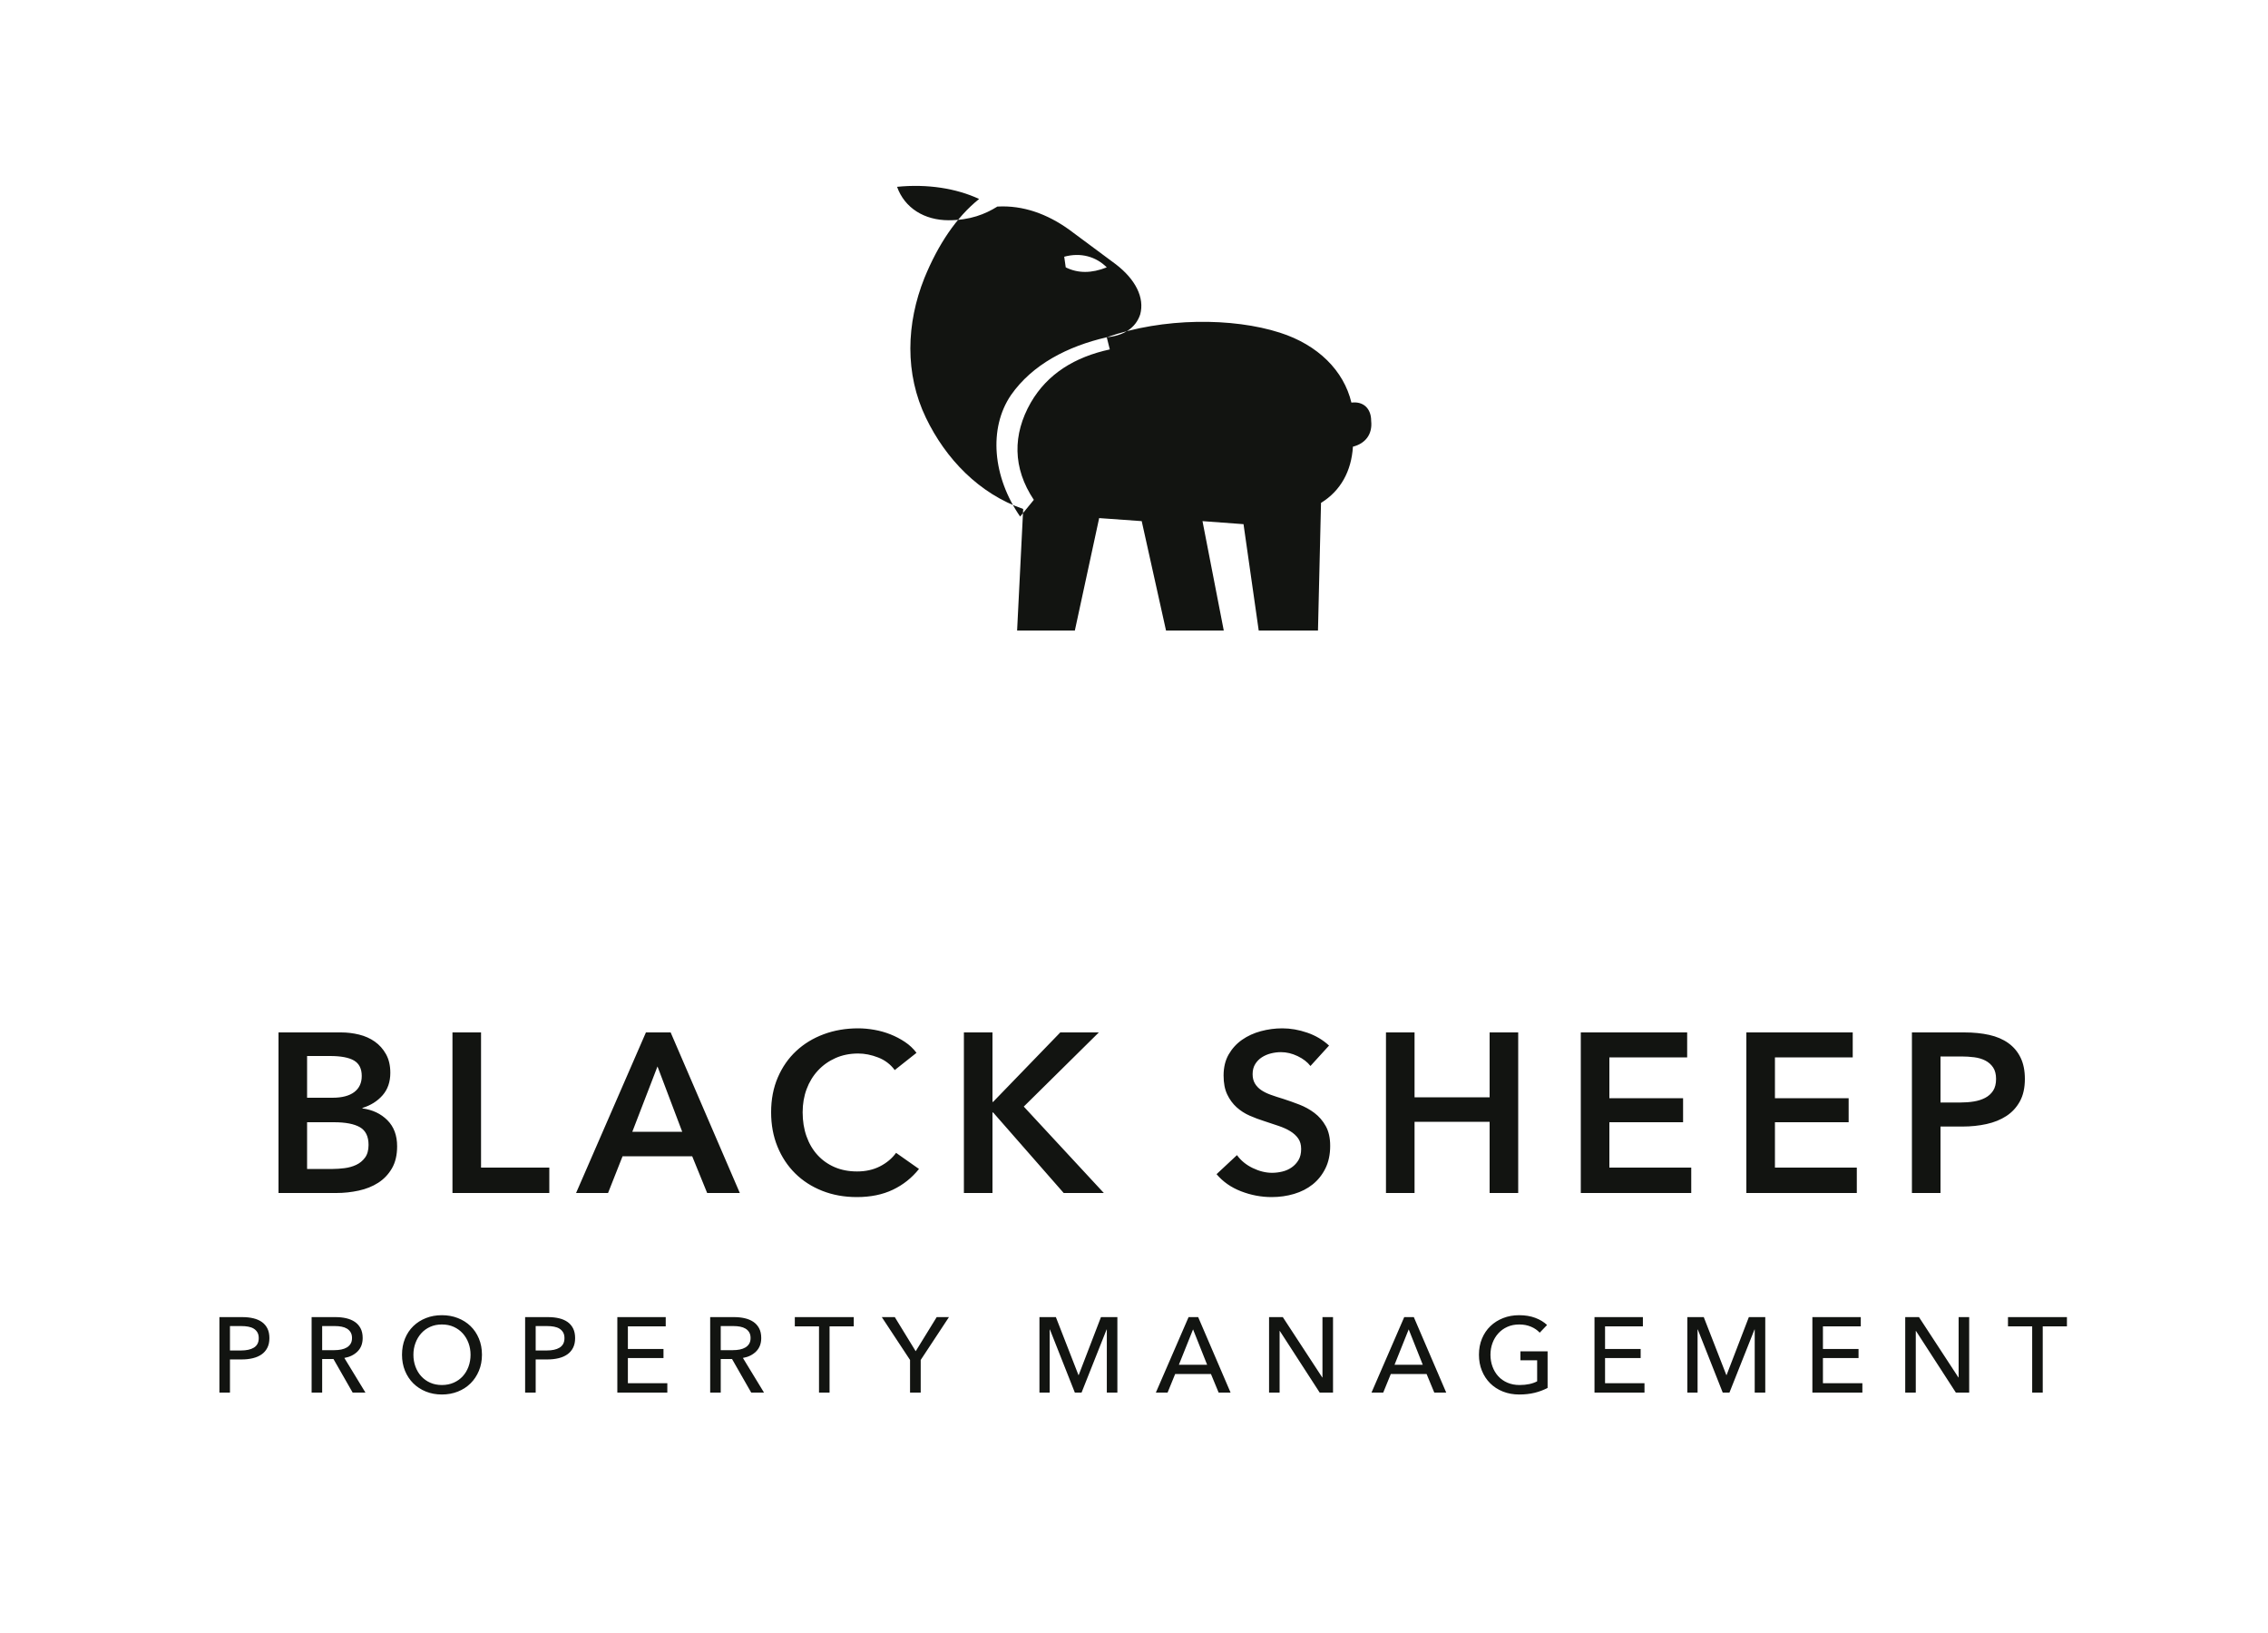
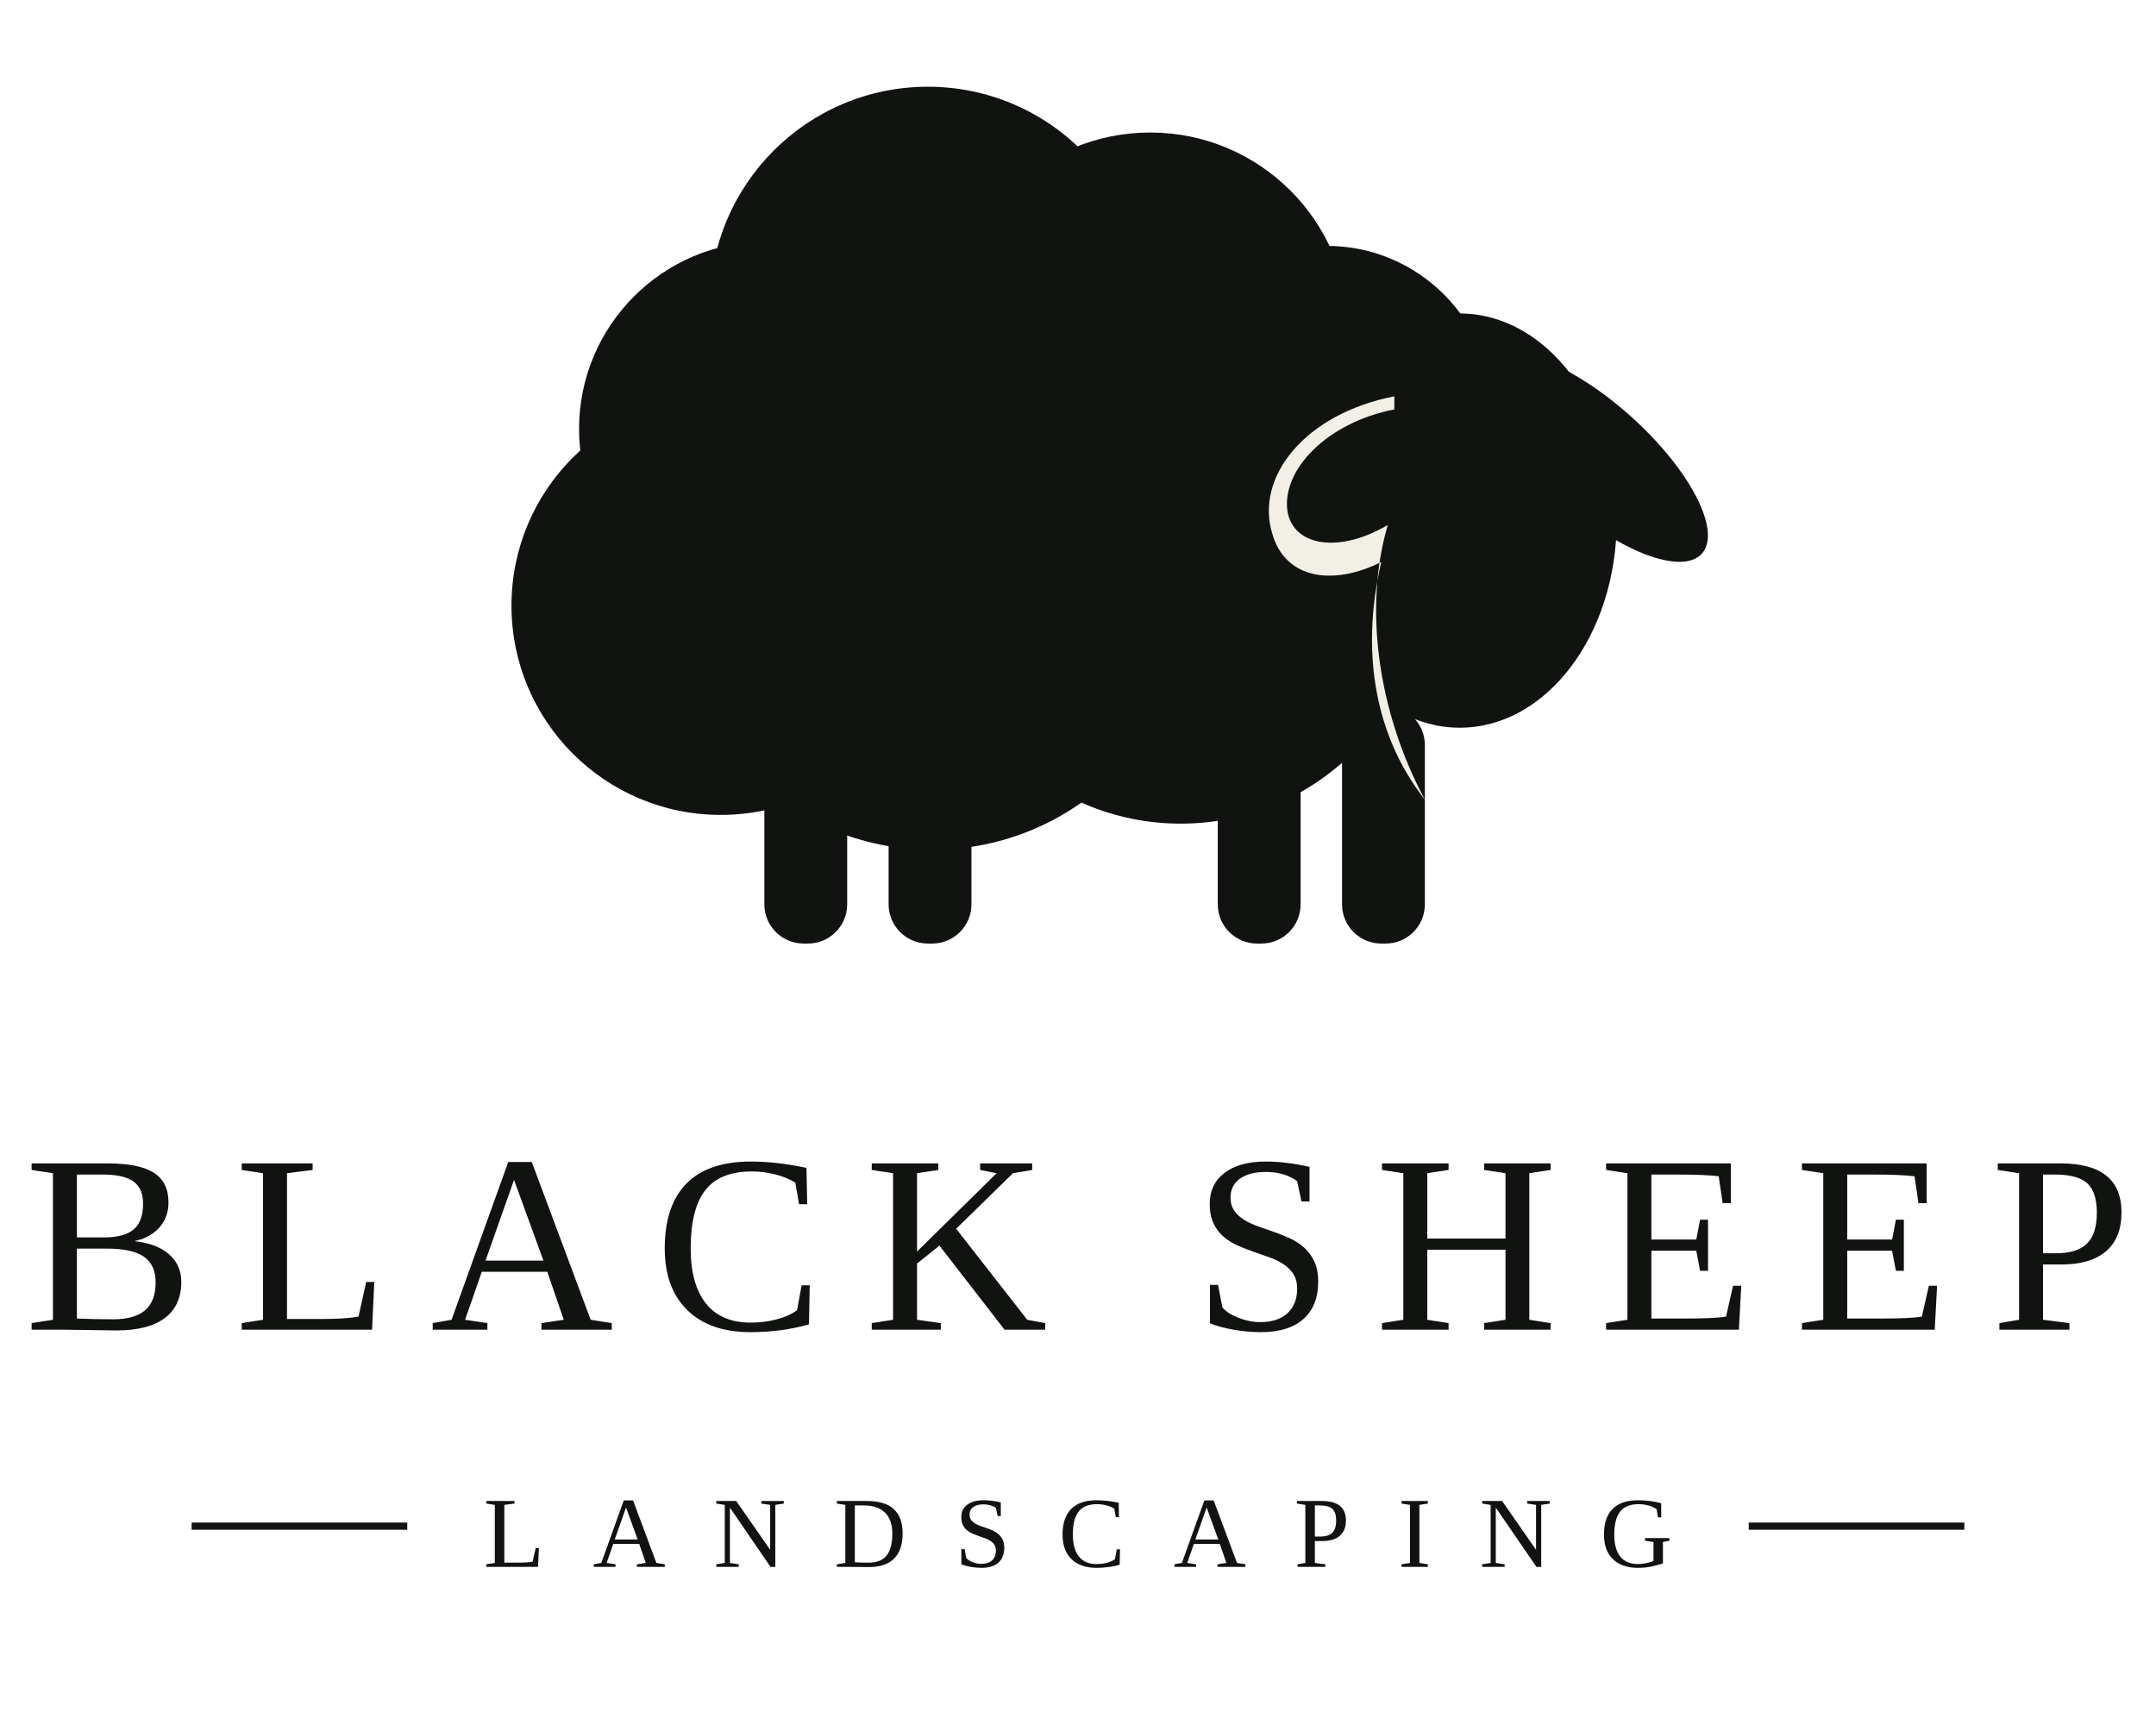
- <svg xmlns="http://www.w3.org/2000/svg" viewBox="0 0 1000 720" role="img" aria-labelledby="title desc" shape-rendering="geometricPrecision">
-   <defs>
-     <path id="turning-sheep" fill-rule="evenodd" clip-rule="evenodd" d="M297 210 C334 197 380 197 411 207 C436 215 453 232 458 253 C466 252 471 257 471 265 C472 274 467 280 459 282 C458 298 451 311 438 319 L436 403 L397 403 L387 333 L360 331 L374 403 L336 403 L320 331 L292 329 L276 403 L238 403 L242 323 C213 313 191 290 178 263 C164 234 165 201 177 171 C186 149 198 131 213 119 C198 112 179 109 159 111 C164 125 177 133 193 133 C207 133 217 129 225 124 C242 123 258 129 272 139 L303 162 C316 172 322 184 319 195 C316 204 308 209 297 210 Z M297 210 C271 216 248 228 234 248 C219 270 222 302 240 328 L249 317 C235 296 235 274 247 253 C258 234 276 223 299 218 Z M269 157 C280 154 290 157 297 164 C287 168 278 168 270 164 Z" />
-     <path id="wordmark" d="M7.8 70.8 L35.4 70.8 Q39.4 70.8 43.3 69.85 Q47.2 68.9 50.25 66.75 Q53.3 64.6 55.2 61.2 Q57.1 57.8 57.1 53 Q57.1 47 53.7 43.1 Q50.3 39.2 44.8 37.5 L44.8 37.3 Q51.5 36.4 55.8 32.1 Q60.1 27.8 60.1 20.6 Q60.1 14.8 57.8 10.85 Q55.5 6.9 51.75 4.5 Q48 2.1 43.15 1.05 Q38.3 0 33.3 0 L7.8 0 Z M20.4 42 L31.6 42 Q37.9 42 41.2 44.5 Q44.5 47 44.5 51.6 Q44.5 56.4 41.1 58.4 Q37.7 60.4 30.5 60.4 L20.4 60.4 Z M20.4 10.6 L31.7 10.6 Q34.1 10.6 36.9 10.95 Q39.7 11.3 42.05 12.4 Q44.4 13.5 45.95 15.6 Q47.5 17.7 47.5 21.2 Q47.5 26.8 43.7 29 Q39.9 31.2 32.2 31.2 L20.4 31.2 Z M84.5 70.8 L97.1 70.8 L97.1 11.2 L127.2 11.2 L127.2 0 L84.5 0 Z M169.8 70.8 L180.7 70.8 L211.2 0 L196.8 0 L190.2 16.2 L159.5 16.2 L153.1 0 L139 0 Z M185.8 27 L174.9 55.8 L163.8 27 Z M279.5 54.2 Q276.7 58 272.2 59.75 Q267.7 61.5 263.4 61.5 Q257.9 61.5 253.4 59.5 Q248.9 57.5 245.65 54 Q242.4 50.5 240.65 45.8 Q238.9 41.1 238.9 35.6 Q238.9 29.8 240.6 25 Q242.3 20.2 245.45 16.75 Q248.6 13.3 253 11.4 Q257.4 9.5 262.9 9.5 Q268.6 9.5 273 11.75 Q277.4 14 280.1 17.7 L290.2 10.6 Q285.5 4.7 278.7 1.45 Q271.9 -1.8 262.8 -1.8 Q254.5 -1.8 247.55 0.95 Q240.6 3.7 235.6 8.65 Q230.6 13.6 227.8 20.45 Q225 27.3 225 35.6 Q225 44.1 227.95 50.95 Q230.9 57.8 236.05 62.6 Q241.2 67.4 248.2 70 Q255.2 72.6 263.4 72.6 Q266.8 72.6 270.5 71.95 Q274.2 71.3 277.6 69.95 Q281 68.6 284 66.6 Q287 64.6 289.1 61.8 Z M310 70.8 L322.6 70.8 L322.6 40.2 L322.9 40.2 L352.5 70.8 L369.5 70.8 L336.4 38.1 L371.7 0 L354 0 L322.9 35.5 L322.6 35.5 L322.6 0 L310 0 Z M462.8 56 Q460.8 58.6 457.15 60.35 Q453.5 62.1 449.8 62.1 Q447.6 62.1 445.4 61.55 Q443.2 61 441.4 59.85 Q439.6 58.7 438.45 56.85 Q437.3 55 437.3 52.4 Q437.3 50 438.3 48.3 Q439.3 46.6 441.05 45.4 Q442.8 44.2 445.3 43.3 Q447.8 42.4 450.8 41.5 Q454.2 40.4 457.85 39 Q461.5 37.6 464.55 35.3 Q467.6 33 469.55 29.5 Q471.5 26 471.5 20.8 Q471.5 15.1 469.4 10.85 Q467.3 6.6 463.8 3.8 Q460.3 1 455.6 -0.4 Q450.9 -1.8 445.7 -1.8 Q438.8 -1.8 432.2 0.75 Q425.6 3.3 421.4 8.3 L430.4 16.7 Q433 13.1 437.35 11 Q441.7 8.9 445.9 8.9 Q448.1 8.9 450.4 9.45 Q452.7 10 454.55 11.3 Q456.4 12.6 457.55 14.55 Q458.7 16.5 458.7 19.4 Q458.7 22.2 457.4 24.05 Q456.1 25.9 453.9 27.25 Q451.7 28.6 448.7 29.6 Q445.7 30.6 442.4 31.7 Q439.2 32.7 436 34.1 Q432.8 35.5 430.25 37.8 Q427.7 40.1 426.1 43.45 Q424.5 46.8 424.5 51.8 Q424.5 57.2 426.75 61.1 Q429 65 432.65 67.55 Q436.3 70.1 440.95 71.35 Q445.6 72.6 450.4 72.6 Q455.8 72.6 461.35 70.7 Q466.9 68.8 471 65 Z M496.1 70.8 L508.7 70.8 L508.7 42.2 L541.8 42.2 L541.8 70.8 L554.4 70.8 L554.4 0 L541.8 0 L541.8 31.4 L508.7 31.4 L508.7 0 L496.1 0 Z M582 70.8 L628.9 70.8 L628.9 59.8 L594.6 59.8 L594.6 41.8 L627.1 41.8 L627.1 31.2 L594.6 31.2 L594.6 11.2 L630.7 11.2 L630.7 0 L582 0 Z M655 70.8 L701.9 70.8 L701.9 59.8 L667.6 59.8 L667.6 41.8 L700.1 41.8 L700.1 31.2 L667.6 31.2 L667.6 11.2 L703.7 11.2 L703.7 0 L655 0 Z M728 70.8 L751.1 70.8 Q757.2 70.8 762.1 69.7 Q767 68.6 770.5 66.1 Q774 63.6 775.9 59.7 Q777.8 55.8 777.8 50.3 Q777.8 44.4 775.6 40.4 Q773.4 36.4 769.65 33.95 Q765.9 31.5 760.9 30.4 Q755.9 29.3 750.3 29.3 L740.6 29.3 L740.6 0 L728 0 Z M749.4 39.9 Q752.5 39.9 755.3 40.35 Q758.1 40.8 760.3 41.95 Q762.5 43.1 763.8 45.1 Q765.1 47.1 765.1 50.3 Q765.1 53.4 763.8 55.35 Q762.5 57.3 760.35 58.4 Q758.2 59.5 755.45 59.85 Q752.7 60.2 749.8 60.2 L740.6 60.2 L740.6 39.9 Z" />
-     <path id="descriptor" d="M8.6 70.8 L30.2 70.8 Q35.9 70.8 40.6 69.65 Q45.3 68.5 48.6 66.1 Q51.9 63.7 53.7 60 Q55.5 56.3 55.5 51.1 Q55.5 45.8 53.55 42 Q51.6 38.2 48.15 35.8 Q44.7 33.4 39.95 32.25 Q35.2 31.1 29.7 31.1 L18.5 31.1 L18.5 0 L8.6 0 Z M18.5 39.5 L29 39.5 Q32.6 39.5 35.65 40.15 Q38.7 40.8 40.9 42.15 Q43.1 43.5 44.3 45.7 Q45.5 47.9 45.5 51.1 Q45.5 54.3 44.25 56.45 Q43 58.6 40.85 59.95 Q38.7 61.3 35.7 61.85 Q32.7 62.4 29.2 62.4 L18.5 62.4 Z M105 0 L95.1 0 L95.1 70.8 L117.8 70.8 Q122.9 70.8 127.5 69.75 Q132.1 68.7 135.55 66.4 Q139 64.1 141 60.35 Q143 56.6 143 51.2 Q143 43.4 138.2 38.6 Q133.4 33.8 125.8 32.5 L145.6 0 L133.6 0 L115.6 31.5 L105 31.5 Z M105 39.8 L116.4 39.8 Q119.9 39.8 122.9 40.4 Q125.9 41 128.15 42.35 Q130.4 43.7 131.7 45.85 Q133 48 133 51.2 Q133 54.4 131.7 56.55 Q130.4 58.7 128.25 60 Q126.1 61.3 123.2 61.85 Q120.3 62.4 117.1 62.4 L105 62.4 Z M254.9 35.5 Q254.9 27.3 252.05 20.45 Q249.2 13.6 244.2 8.65 Q239.2 3.7 232.3 0.95 Q225.4 -1.8 217.3 -1.8 Q209.2 -1.8 202.35 0.95 Q195.5 3.7 190.5 8.65 Q185.5 13.6 182.7 20.45 Q179.9 27.3 179.9 35.5 Q179.9 43.8 182.7 50.65 Q185.5 57.5 190.5 62.35 Q195.5 67.2 202.35 69.9 Q209.2 72.6 217.3 72.6 Q225.4 72.6 232.3 69.9 Q239.2 67.2 244.2 62.35 Q249.2 57.5 252.05 50.65 Q254.9 43.8 254.9 35.5 Z M244.2 35.5 Q244.2 41.3 242.3 46.45 Q240.4 51.6 236.9 55.5 Q233.4 59.4 228.45 61.65 Q223.5 63.9 217.3 63.9 Q211.2 63.9 206.25 61.65 Q201.3 59.4 197.85 55.5 Q194.4 51.6 192.5 46.45 Q190.6 41.3 190.6 35.5 Q190.6 29.6 192.5 24.4 Q194.4 19.2 197.9 15.35 Q201.4 11.5 206.3 9.3 Q211.2 7.1 217.3 7.1 Q223.4 7.1 228.4 9.3 Q233.4 11.5 236.9 15.35 Q240.4 19.2 242.3 24.4 Q244.2 29.6 244.2 35.5 Z M295.4 70.8 L317 70.8 Q322.7 70.8 327.4 69.65 Q332.1 68.5 335.4 66.1 Q338.7 63.7 340.5 60 Q342.3 56.3 342.3 51.1 Q342.3 45.8 340.35 42 Q338.4 38.2 334.95 35.8 Q331.5 33.4 326.75 32.25 Q322 31.1 316.5 31.1 L305.3 31.1 L305.3 0 L295.4 0 Z M305.3 39.5 L315.8 39.5 Q319.4 39.5 322.45 40.15 Q325.5 40.8 327.7 42.15 Q329.9 43.5 331.1 45.7 Q332.3 47.9 332.3 51.1 Q332.3 54.3 331.05 56.45 Q329.8 58.6 327.65 59.95 Q325.5 61.3 322.5 61.85 Q319.5 62.4 316 62.4 L305.3 62.4 Z M391.8 8.8 L428.8 8.8 L428.8 0 L381.9 0 L381.9 70.8 L427.3 70.8 L427.3 62.1 L391.8 62.1 L391.8 40.9 L425.2 40.9 L425.2 32.4 L391.8 32.4 Z M478.9 0 L469 0 L469 70.8 L491.7 70.8 Q496.8 70.8 501.4 69.75 Q506 68.7 509.45 66.4 Q512.9 64.1 514.9 60.35 Q516.9 56.6 516.9 51.2 Q516.9 43.4 512.1 38.6 Q507.3 33.8 499.7 32.5 L519.5 0 L507.5 0 L489.5 31.5 L478.9 31.5 Z M478.9 39.8 L490.3 39.8 Q493.8 39.8 496.8 40.4 Q499.8 41 502.05 42.35 Q504.3 43.7 505.6 45.85 Q506.9 48 506.9 51.2 Q506.9 54.4 505.6 56.55 Q504.3 58.7 502.15 60 Q500 61.3 497.1 61.85 Q494.2 62.4 491 62.4 L478.9 62.4 Z M581 0 L571.1 0 L571.1 62.1 L548.4 62.1 L548.4 70.8 L603.7 70.8 L603.7 62.1 L581 62.1 Z M666.5 0 L656.5 0 L656.5 30.6 L630 70.8 L642.2 70.8 L661.8 38.8 L681.5 70.8 L693 70.8 L666.5 30.6 Z M814.5 16.4 L814.7 16.4 L835.6 70.8 L851 70.8 L851 0 L841.1 0 L841.1 59.2 L840.9 59.2 L817.4 0 L811.1 0 L787.7 59.2 L787.5 59.2 L787.5 0 L777.9 0 L777.9 70.8 L793.3 70.8 Z M898.1 0 L887.1 0 L917.8 70.8 L926.8 70.8 L957.2 0 L946 0 L938.8 17.4 L905.2 17.4 Z M908.7 26.1 L935.2 26.1 L922 59.3 Z M1043.2 14.2 L1043.4 14.2 L1043.4 70.8 L1053.3 70.8 L1053.3 0 L1040.8 0 L1003.4 57.8 L1003.2 57.8 L1003.2 0 L993.3 0 L993.3 70.8 L1006.2 70.8 Z M1100.4 0 L1089.4 0 L1120.1 70.8 L1129.1 70.8 L1159.5 0 L1148.3 0 L1141.1 17.4 L1107.5 17.4 Z M1111 26.1 L1137.5 26.1 L1124.3 59.3 Z M1247.2 56.2 Q1244 59.7 1239.05 61.8 Q1234.1 63.9 1228 63.9 Q1221.8 63.9 1216.8 61.65 Q1211.8 59.4 1208.3 55.5 Q1204.8 51.6 1202.9 46.45 Q1201 41.3 1201 35.5 Q1201 29.6 1202.9 24.4 Q1204.8 19.2 1208.3 15.35 Q1211.8 11.5 1216.9 9.3 Q1222 7.1 1228.3 7.1 Q1233.3 7.1 1237.5 8 Q1241.7 8.9 1244.8 10.6 L1244.8 30.3 L1229.1 30.3 L1229.1 38.7 L1254.6 38.7 L1254.6 4.4 Q1249 1.4 1242.4 -0.2 Q1235.8 -1.8 1228 -1.8 Q1219.7 -1.8 1212.75 0.95 Q1205.8 3.7 1200.8 8.65 Q1195.8 13.6 1193 20.45 Q1190.2 27.3 1190.2 35.5 Q1190.2 43.8 1193.05 50.65 Q1195.9 57.5 1200.95 62.35 Q1206 67.2 1212.9 69.9 Q1219.8 72.6 1227.9 72.6 Q1236.4 72.6 1243.05 70.1 Q1249.7 67.6 1254.1 63.4 Z M1308.5 8.8 L1345.5 8.8 L1345.5 0 L1298.6 0 L1298.6 70.8 L1344 70.8 L1344 62.1 L1308.5 62.1 L1308.5 40.9 L1341.9 40.9 L1341.9 32.4 L1308.5 32.4 Z M1422.3 16.4 L1422.5 16.4 L1443.4 70.8 L1458.8 70.8 L1458.8 0 L1448.9 0 L1448.9 59.2 L1448.7 59.2 L1425.2 0 L1418.9 0 L1395.5 59.2 L1395.3 59.2 L1395.3 0 L1385.7 0 L1385.7 70.8 L1401.1 70.8 Z M1512.9 8.8 L1549.9 8.8 L1549.9 0 L1503 0 L1503 70.8 L1548.4 70.8 L1548.4 62.1 L1512.9 62.1 L1512.9 40.9 L1546.3 40.9 L1546.3 32.4 L1512.9 32.4 Z M1640 14.2 L1640.2 14.2 L1640.2 70.8 L1650.1 70.8 L1650.1 0 L1637.6 0 L1600.2 57.8 L1600 57.8 L1600 0 L1590.1 0 L1590.1 70.8 L1603 70.8 Z M1719.1 0 L1709.2 0 L1709.2 62.1 L1686.5 62.1 L1686.5 70.8 L1741.8 70.8 L1741.8 62.1 L1719.1 62.1 Z" />
-   </defs>
-   <g fill="#121411">
-     <use href="#turning-sheep" transform="translate(289 8) scale(.67)" />
-     <use href="#wordmark" transform="translate(115 526) scale(1 -1)" />
-     <use href="#descriptor" transform="translate(92.7 614) scale(0.47 -0.47)" />
+ <svg xmlns="http://www.w3.org/2000/svg" viewBox="0 0 900 720" role="img" aria-labelledby="title desc">
+   <g transform="translate(158 18) scale(.91)">
+     <g fill="#111311">
+       <circle cx="178" cy="177" r="86" />
+       <circle cx="252" cy="120" r="100" />
+       <circle cx="354" cy="132" r="91" />
+       <circle cx="435" cy="169" r="76" />
+       <circle cx="157" cy="258" r="96" />
+       <circle cx="254" cy="251" r="119" />
+       <circle cx="368" cy="246" r="112" />
+       <circle cx="441" cy="232" r="82" />
+       <ellipse cx="496" cy="219" rx="72" ry="95" />
+       <ellipse cx="558" cy="190" rx="25" ry="66" transform="rotate(-48 558 190)" />
+       <rect x="177" y="305" width="38" height="108" rx="18" />
+       <rect x="234" y="307" width="38" height="106" rx="18" />
+       <rect x="385" y="307" width="38" height="106" rx="18" />
+       <rect x="442" y="304" width="38" height="109" rx="18" />
+     </g>
+     <path d="M466 162 C425 170 402 199 410 225 C416 246 438 249 460 238 C450 281 458 319 480 347 C458 306 452 258 463 221 C441 234 420 231 417 215 C414 196 435 174 466 168 Z" fill="#f2efe7" />
+   </g>
+   <g fill="#111311" text-anchor="middle">
+     <text x="450" y="555" font-family="Georgia, 'Times New Roman', serif" font-size="106" letter-spacing="17">BLACK SHEEP</text>
+     <line x1="80" y1="637" x2="170" y2="637" stroke="#111311" stroke-width="3" />
+     <line x1="730" y1="637" x2="820" y2="637" stroke="#111311" stroke-width="3" />
+     <text x="450" y="654" font-family="Georgia, 'Times New Roman', serif" font-size="42" letter-spacing="20">LANDSCAPING</text>
  </g>
</svg>
